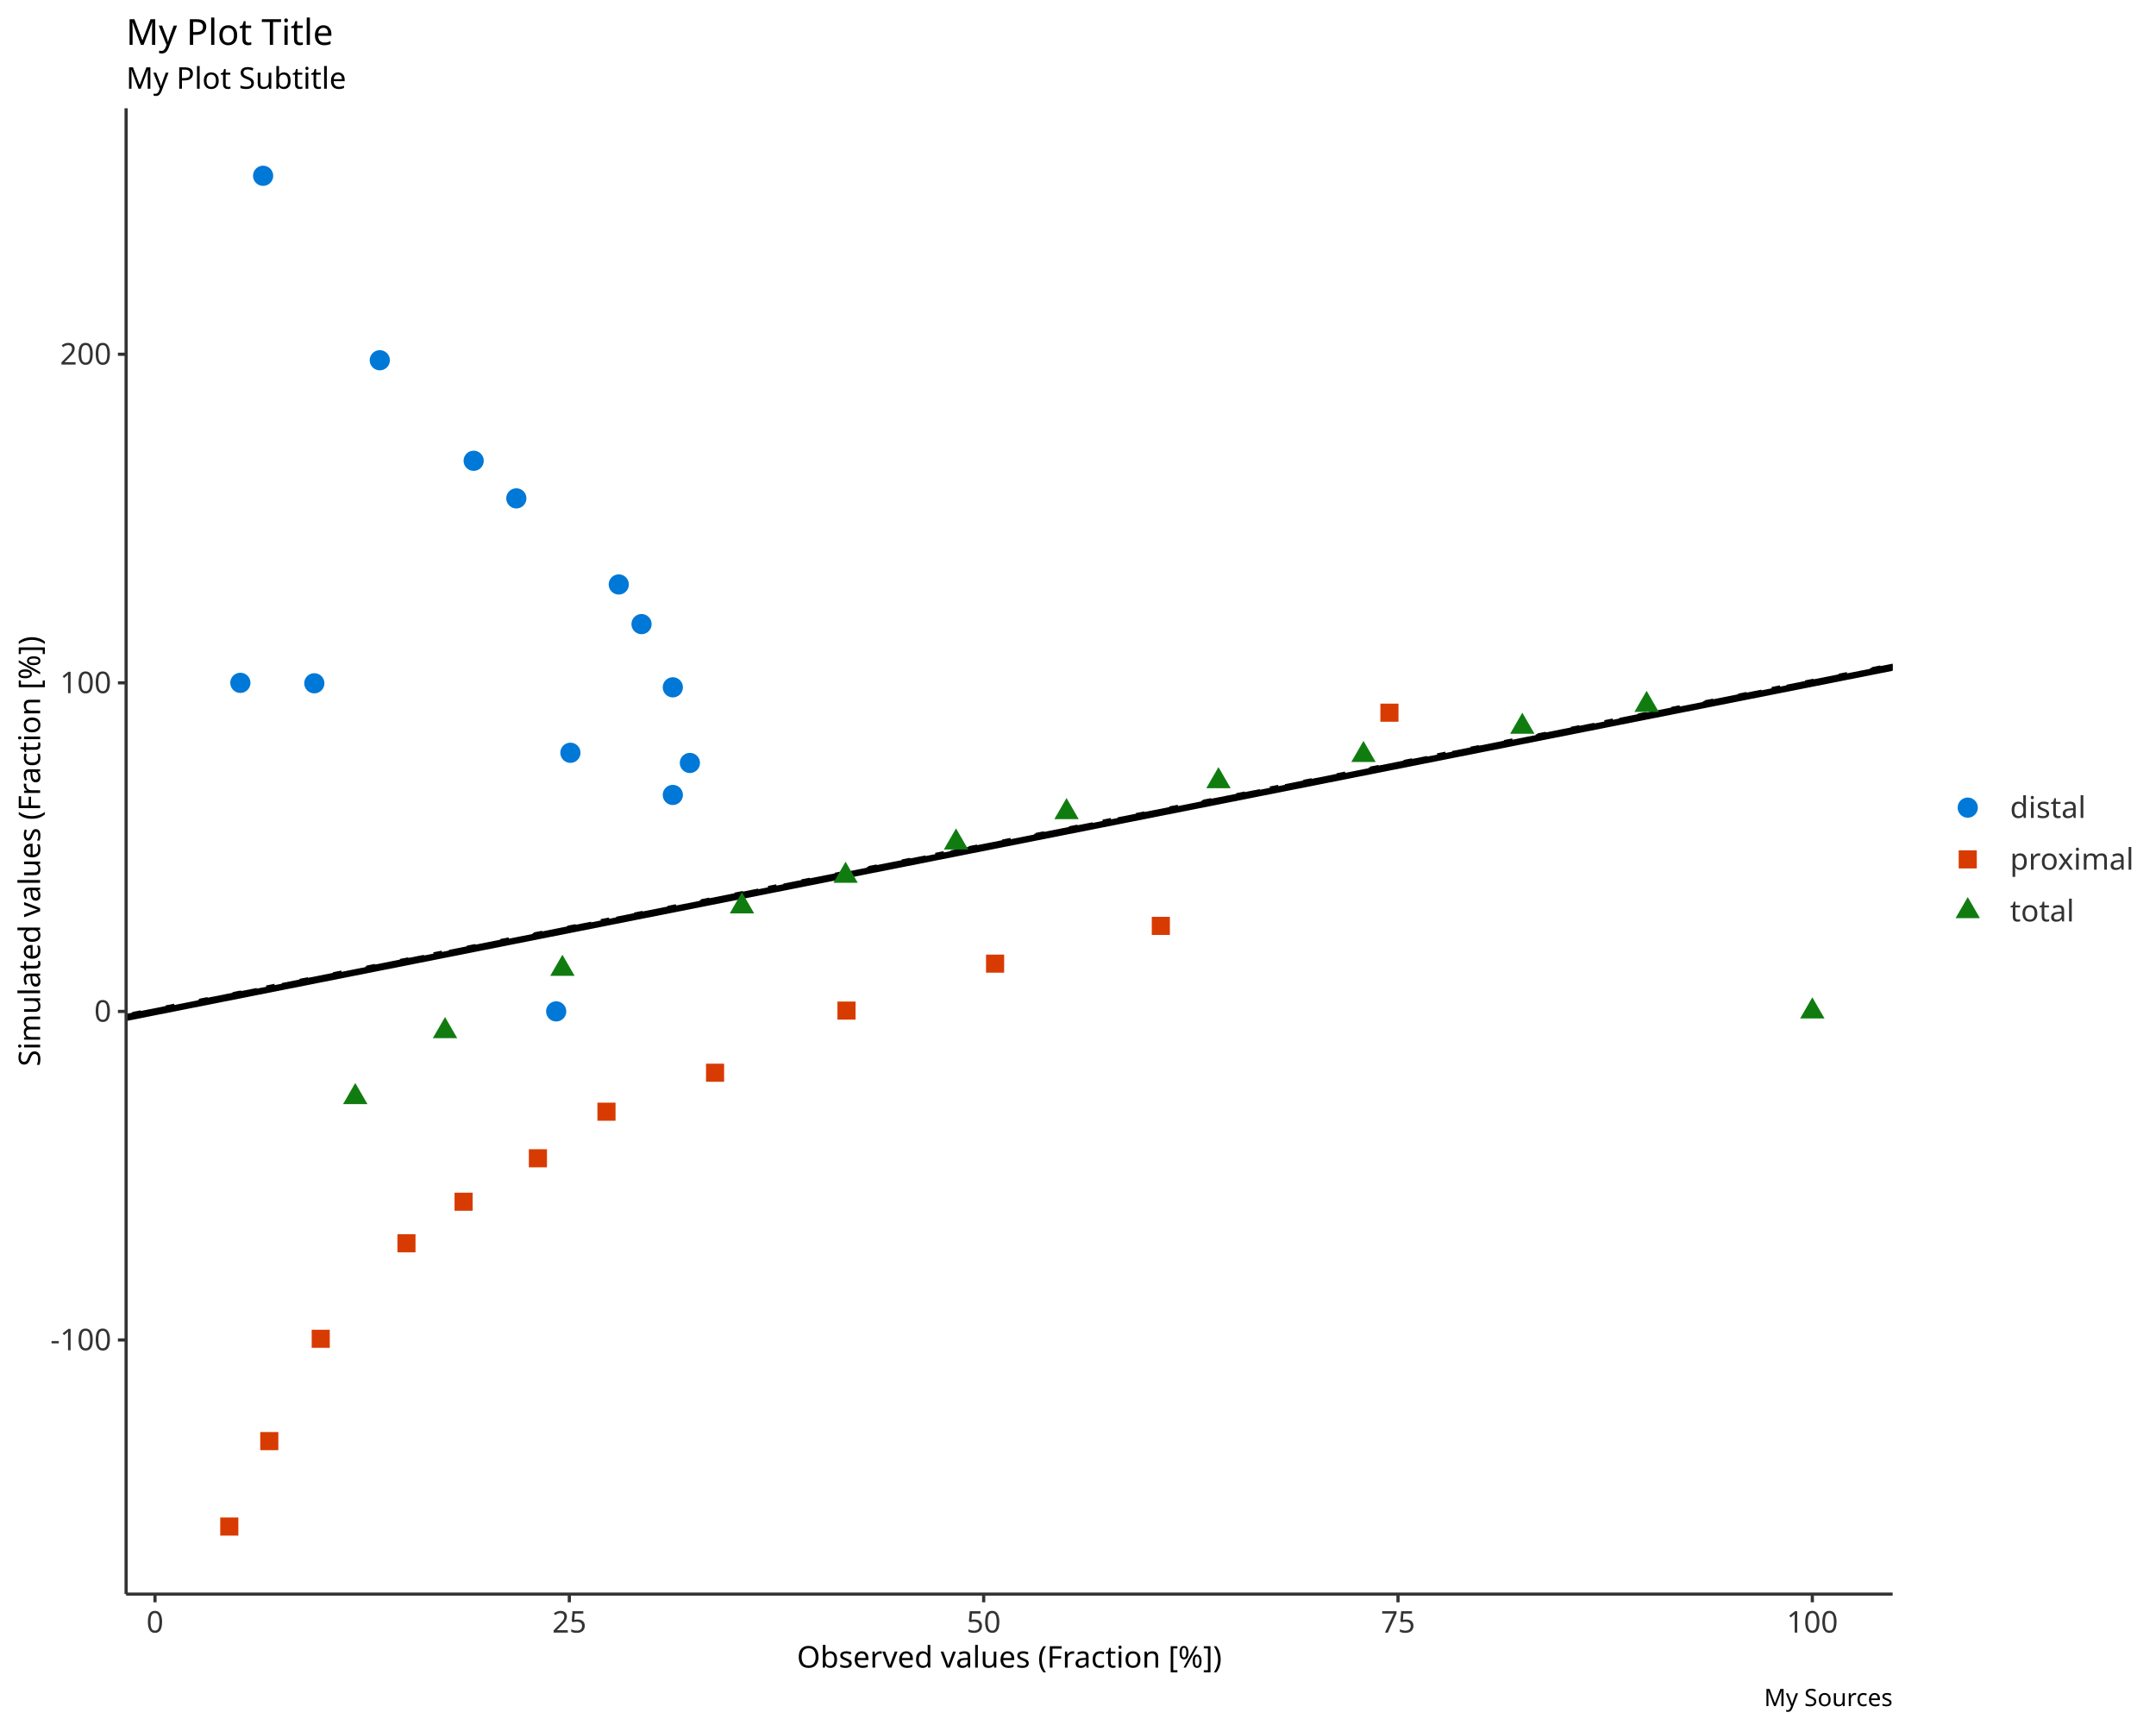
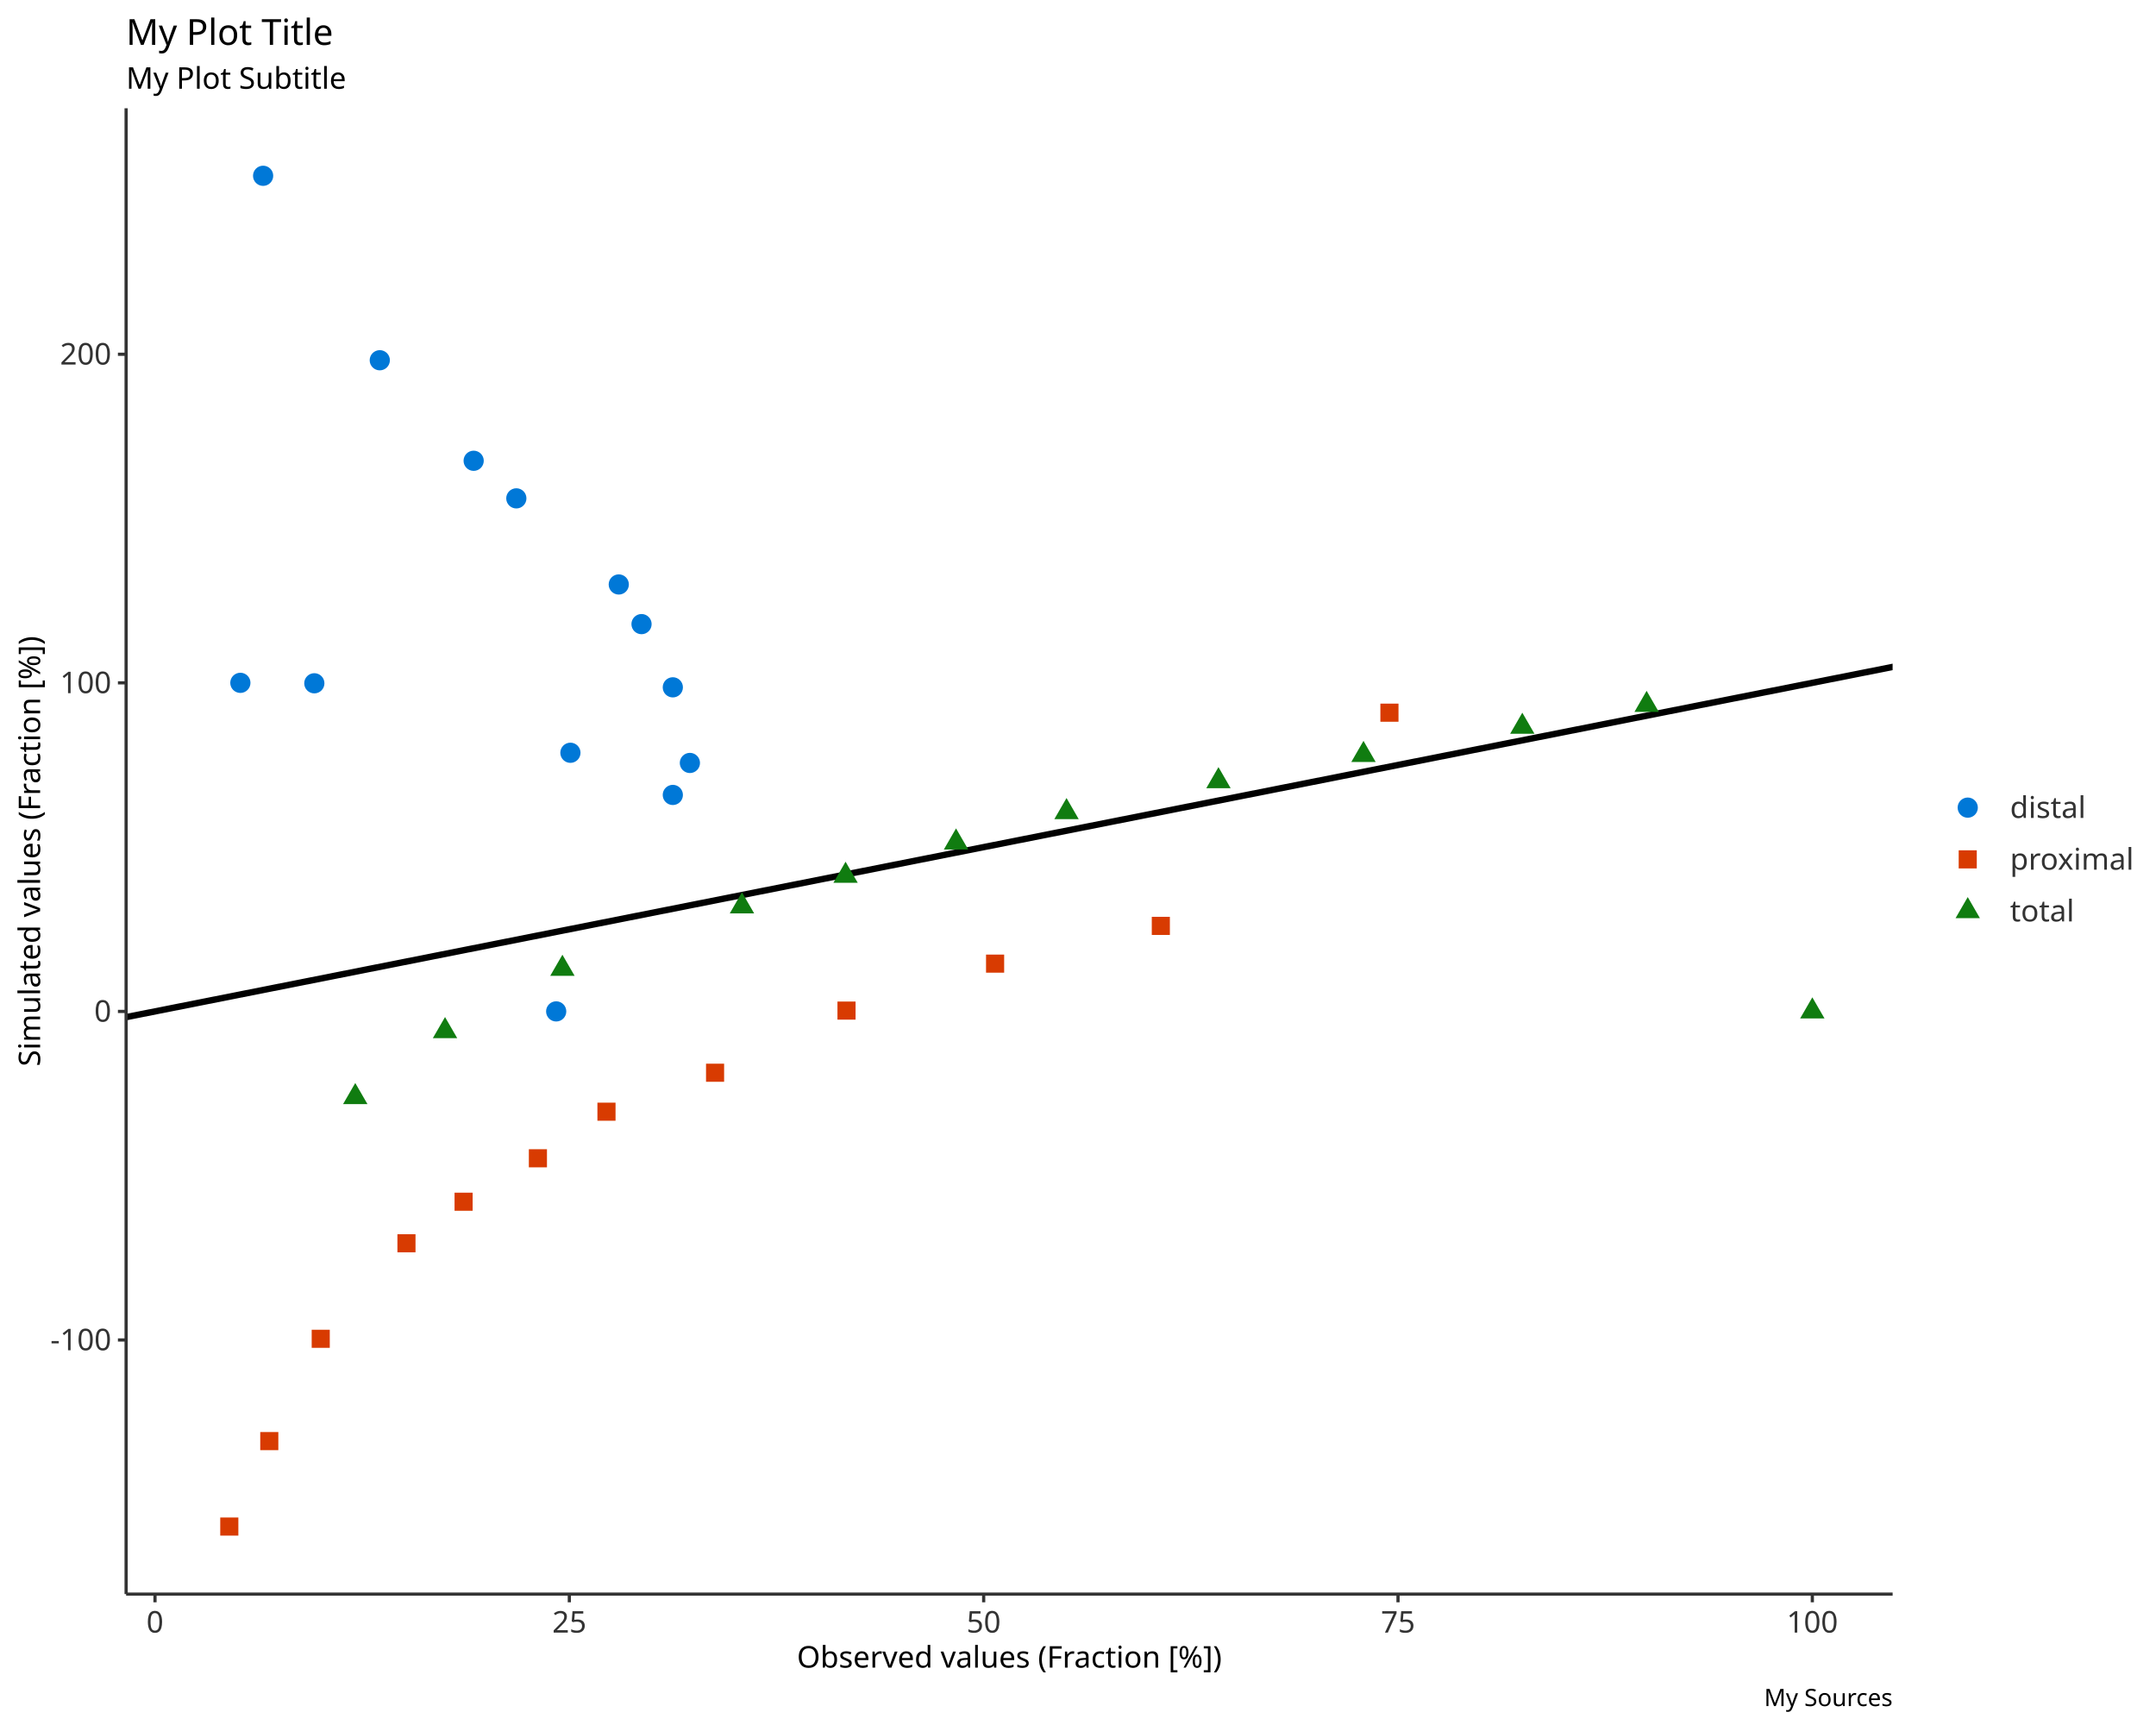
<svg xmlns="http://www.w3.org/2000/svg" class="svglite" data-engine-version="2.0" width="720.00pt" height="576.00pt" viewBox="0 0 720.00 576.00">
  <defs>
    <style type="text/css">
    .svglite line, .svglite polyline, .svglite polygon, .svglite path, .svglite rect, .svglite circle {
      fill: none;
      stroke: #000000;
      stroke-linecap: round;
      stroke-linejoin: round;
      stroke-miterlimit: 10.00;
    }
  </style>
  </defs>
  <rect width="100%" height="100%" style="stroke: none; fill: #FFFFFF;" />
  <defs>
    <clipPath id="cpMC4wMHw3MjAuMDB8MC4wMHw1NzYuMDA=">
      <rect x="0.00" y="0.00" width="720.00" height="576.00" />
    </clipPath>
  </defs>
  <g clip-path="url(#cpMC4wMHw3MjAuMDB8MC4wMHw1NzYuMDA=)">
    <rect x="0.00" y="0.00" width="720.00" height="576.00" style="stroke-width: 1.07; stroke: none; fill: #FFFFFF;" />
  </g>
  <defs>
    <clipPath id="cpNDIuMTJ8NjMyLjA1fDM2LjE1fDUzMi4yOQ==">
      <rect x="42.12" y="36.15" width="589.92" height="496.14" />
    </clipPath>
  </defs>
  <g clip-path="url(#cpNDIuMTJ8NjMyLjA1fDM2LjE1fDUzMi4yOQ==)">
    <rect x="42.12" y="36.15" width="589.92" height="496.14" style="stroke-width: 1.07; stroke: none; fill: #FFFFFF;" />
    <polyline points="42.12,502.29 632.05,502.29 " style="stroke-width: 0.53; stroke: #FFFFFF; stroke-linecap: butt;" />
    <polyline points="42.12,392.58 632.05,392.58 " style="stroke-width: 0.53; stroke: #FFFFFF; stroke-linecap: butt;" />
    <polyline points="42.12,282.86 632.05,282.86 " style="stroke-width: 0.53; stroke: #FFFFFF; stroke-linecap: butt;" />
    <polyline points="42.12,173.15 632.05,173.15 " style="stroke-width: 0.53; stroke: #FFFFFF; stroke-linecap: butt;" />
    <polyline points="42.12,63.44 632.05,63.44 " style="stroke-width: 0.53; stroke: #FFFFFF; stroke-linecap: butt;" />
    <polyline points="120.95,532.29 120.95,36.15 " style="stroke-width: 0.53; stroke: #FFFFFF; stroke-linecap: butt;" />
    <polyline points="259.31,532.29 259.31,36.15 " style="stroke-width: 0.53; stroke: #FFFFFF; stroke-linecap: butt;" />
    <polyline points="397.68,532.29 397.68,36.15 " style="stroke-width: 0.53; stroke: #FFFFFF; stroke-linecap: butt;" />
    <polyline points="536.05,532.29 536.05,36.15 " style="stroke-width: 0.53; stroke: #FFFFFF; stroke-linecap: butt;" />
  </g>
  <g clip-path="url(#cpMC4wMHw3MjAuMDB8MC4wMHw1NzYuMDA=)">
</g>
  <g clip-path="url(#cpNDIuMTJ8NjMyLjA1fDM2LjE1fDUzMi4yOQ==)">
</g>
  <g clip-path="url(#cpMC4wMHw3MjAuMDB8MC4wMHw1NzYuMDA=)">
</g>
  <g clip-path="url(#cpNDIuMTJ8NjMyLjA1fDM2LjE1fDUzMi4yOQ==)">
</g>
  <g clip-path="url(#cpMC4wMHw3MjAuMDB8MC4wMHw1NzYuMDA=)">
</g>
  <g clip-path="url(#cpNDIuMTJ8NjMyLjA1fDM2LjE1fDUzMi4yOQ==)">
</g>
  <g clip-path="url(#cpMC4wMHw3MjAuMDB8MC4wMHw1NzYuMDA=)">
</g>
  <g clip-path="url(#cpNDIuMTJ8NjMyLjA1fDM2LjE1fDUzMi4yOQ==)">
</g>
  <g clip-path="url(#cpMC4wMHw3MjAuMDB8MC4wMHw1NzYuMDA=)">
</g>
  <g clip-path="url(#cpNDIuMTJ8NjMyLjA1fDM2LjE1fDUzMi4yOQ==)">
</g>
  <g clip-path="url(#cpMC4wMHw3MjAuMDB8MC4wMHw1NzYuMDA=)">
</g>
  <g clip-path="url(#cpNDIuMTJ8NjMyLjA1fDM2LjE1fDUzMi4yOQ==)">
</g>
  <g clip-path="url(#cpMC4wMHw3MjAuMDB8MC4wMHw1NzYuMDA=)">
</g>
  <g clip-path="url(#cpNDIuMTJ8NjMyLjA1fDM2LjE1fDUzMi4yOQ==)">
</g>
  <g clip-path="url(#cpMC4wMHw3MjAuMDB8MC4wMHw1NzYuMDA=)">
</g>
  <g clip-path="url(#cpNDIuMTJ8NjMyLjA1fDM2LjE1fDUzMi4yOQ==)">
</g>
  <g clip-path="url(#cpMC4wMHw3MjAuMDB8MC4wMHw1NzYuMDA=)">
</g>
  <g clip-path="url(#cpNDIuMTJ8NjMyLjA1fDM2LjE1fDUzMi4yOQ==)">
</g>
  <g clip-path="url(#cpMC4wMHw3MjAuMDB8MC4wMHw1NzYuMDA=)">
</g>
  <g clip-path="url(#cpNDIuMTJ8NjMyLjA1fDM2LjE1fDUzMi4yOQ==)">
</g>
  <g clip-path="url(#cpMC4wMHw3MjAuMDB8MC4wMHw1NzYuMDA=)">
</g>
  <g clip-path="url(#cpNDIuMTJ8NjMyLjA1fDM2LjE1fDUzMi4yOQ==)">
</g>
  <g clip-path="url(#cpMC4wMHw3MjAuMDB8MC4wMHw1NzYuMDA=)">
</g>
  <g clip-path="url(#cpNDIuMTJ8NjMyLjA1fDM2LjE1fDUzMi4yOQ==)">
</g>
  <g clip-path="url(#cpMC4wMHw3MjAuMDB8MC4wMHw1NzYuMDA=)">
</g>
  <g clip-path="url(#cpNDIuMTJ8NjMyLjA1fDM2LjE1fDUzMi4yOQ==)">
</g>
  <g clip-path="url(#cpMC4wMHw3MjAuMDB8MC4wMHw1NzYuMDA=)">
</g>
  <g clip-path="url(#cpNDIuMTJ8NjMyLjA1fDM2LjE1fDUzMi4yOQ==)">
</g>
  <g clip-path="url(#cpMC4wMHw3MjAuMDB8MC4wMHw1NzYuMDA=)">
</g>
  <g clip-path="url(#cpNDIuMTJ8NjMyLjA1fDM2LjE1fDUzMi4yOQ==)">
</g>
  <g clip-path="url(#cpMC4wMHw3MjAuMDB8MC4wMHw1NzYuMDA=)">
</g>
  <g clip-path="url(#cpNDIuMTJ8NjMyLjA1fDM2LjE1fDUzMi4yOQ==)">
-     <line x1="-547.80" y1="456.79" x2="1221.97" y2="105.97" style="stroke-width: 2.13; stroke-linecap: butt;" />
-     <line x1="-547.80" y1="456.57" x2="1221.97" y2="105.75" style="stroke-width: 2.13; stroke-dasharray: 19.92,8.54; stroke-linecap: butt;" />
-     <line x1="-547.80" y1="456.35" x2="1221.97" y2="105.53" style="stroke-width: 2.13; stroke-dasharray: 2.85,8.54; stroke-linecap: butt;" />
+     <line x1="-547.80" y1="456.57" x2="1221.97" y2="105.75" style="stroke-width: 2.13; stroke-linecap: butt;" />
    <circle cx="185.74" cy="337.72" r="3.02" style="stroke-width: 0.71; stroke: #0078D7; fill: #0078D7;" />
    <circle cx="224.69" cy="265.44" r="3.02" style="stroke-width: 0.71; stroke: #0078D7; fill: #0078D7;" />
    <circle cx="230.39" cy="254.76" r="3.02" style="stroke-width: 0.71; stroke: #0078D7; fill: #0078D7;" />
    <circle cx="224.69" cy="229.51" r="3.02" style="stroke-width: 0.71; stroke: #0078D7; fill: #0078D7;" />
    <circle cx="214.24" cy="208.40" r="3.02" style="stroke-width: 0.71; stroke: #0078D7; fill: #0078D7;" />
    <circle cx="206.64" cy="195.16" r="3.02" style="stroke-width: 0.71; stroke: #0078D7; fill: #0078D7;" />
    <circle cx="190.49" cy="251.36" r="3.02" style="stroke-width: 0.71; stroke: #0078D7; fill: #0078D7;" />
    <circle cx="172.43" cy="166.41" r="3.02" style="stroke-width: 0.71; stroke: #0078D7; fill: #0078D7;" />
    <circle cx="158.18" cy="153.86" r="3.02" style="stroke-width: 0.71; stroke: #0078D7; fill: #0078D7;" />
    <circle cx="126.83" cy="120.29" r="3.02" style="stroke-width: 0.71; stroke: #0078D7; fill: #0078D7;" />
    <circle cx="104.97" cy="228.16" r="3.02" style="stroke-width: 0.71; stroke: #0078D7; fill: #0078D7;" />
    <circle cx="87.87" cy="58.70" r="3.02" style="stroke-width: 0.71; stroke: #0078D7; fill: #0078D7;" />
    <circle cx="80.27" cy="228.01" r="3.02" style="stroke-width: 0.71; stroke: #0078D7; fill: #0078D7;" />
    <polygon points="460.98,241.00 467.03,241.00 467.03,234.95 460.98,234.95 " style="stroke-width: 0.71; stroke: none; fill: #D83B01;" />
    <polygon points="384.64,312.19 390.68,312.19 390.68,306.14 384.64,306.14 " style="stroke-width: 0.71; stroke: none; fill: #D83B01;" />
    <polygon points="329.29,324.79 335.34,324.79 335.34,318.75 329.29,318.75 " style="stroke-width: 0.71; stroke: none; fill: #D83B01;" />
    <polygon points="279.67,340.47 285.72,340.47 285.72,334.43 279.67,334.43 " style="stroke-width: 0.71; stroke: none; fill: #D83B01;" />
    <polygon points="235.78,361.22 241.82,361.22 241.82,355.18 235.78,355.18 " style="stroke-width: 0.71; stroke: none; fill: #D83B01;" />
    <polygon points="199.51,374.23 205.56,374.23 205.56,368.19 199.51,368.19 " style="stroke-width: 0.71; stroke: none; fill: #D83B01;" />
    <polygon points="176.61,389.79 182.66,389.79 182.66,383.74 176.61,383.74 " style="stroke-width: 0.71; stroke: none; fill: #D83B01;" />
    <polygon points="151.80,404.29 157.84,404.29 157.84,398.25 151.80,398.25 " style="stroke-width: 0.71; stroke: none; fill: #D83B01;" />
    <polygon points="132.72,418.16 138.76,418.16 138.76,412.12 132.72,412.12 " style="stroke-width: 0.71; stroke: none; fill: #D83B01;" />
    <polygon points="104.09,450.06 110.13,450.06 110.13,444.02 104.09,444.02 " style="stroke-width: 0.71; stroke: none; fill: #D83B01;" />
    <polygon points="86.91,484.23 92.95,484.23 92.95,478.18 86.91,478.18 " style="stroke-width: 0.71; stroke: none; fill: #D83B01;" />
    <polygon points="73.55,512.76 79.60,512.76 79.60,506.71 73.55,506.71 " style="stroke-width: 0.71; stroke: none; fill: #D83B01;" />
    <polygon points="605.23,333.02 609.30,340.07 601.16,340.07 " style="stroke-width: 0.71; stroke: none; fill: #107C10;" />
    <polygon points="549.89,230.67 553.96,237.72 545.82,237.72 " style="stroke-width: 0.71; stroke: none; fill: #107C10;" />
    <polygon points="508.38,237.97 512.45,245.02 504.31,245.02 " style="stroke-width: 0.71; stroke: none; fill: #107C10;" />
    <polygon points="455.34,247.38 459.41,254.43 451.27,254.43 " style="stroke-width: 0.71; stroke: none; fill: #107C10;" />
    <polygon points="406.91,256.14 410.98,263.19 402.84,263.19 " style="stroke-width: 0.71; stroke: none; fill: #107C10;" />
    <polygon points="356.17,266.47 360.24,273.52 352.10,273.52 " style="stroke-width: 0.71; stroke: none; fill: #107C10;" />
    <polygon points="319.27,276.61 323.34,283.66 315.20,283.66 " style="stroke-width: 0.71; stroke: none; fill: #107C10;" />
    <polygon points="282.38,287.73 286.45,294.78 278.31,294.78 " style="stroke-width: 0.71; stroke: none; fill: #107C10;" />
    <polygon points="247.78,297.94 251.85,304.99 243.71,304.99 " style="stroke-width: 0.71; stroke: none; fill: #107C10;" />
    <polygon points="187.82,318.79 191.89,325.84 183.75,325.84 " style="stroke-width: 0.71; stroke: none; fill: #107C10;" />
    <polygon points="148.62,339.60 152.69,346.65 144.55,346.65 " style="stroke-width: 0.71; stroke: none; fill: #107C10;" />
    <polygon points="118.64,361.62 122.71,368.67 114.57,368.67 " style="stroke-width: 0.71; stroke: none; fill: #107C10;" />
  </g>
  <g clip-path="url(#cpMC4wMHw3MjAuMDB8MC4wMHw1NzYuMDA=)">
    <polyline points="42.12,532.29 42.12,36.15 " style="stroke-width: 1.07; stroke: #333333; stroke-linecap: butt;" />
    <text x="37.19" y="450.87" text-anchor="end" style="font-size: 10.00px; fill: #333333; font-family: sans;" textLength="20.02px" lengthAdjust="spacingAndGlyphs">-100</text>
    <text x="37.19" y="341.16" text-anchor="end" style="font-size: 10.00px; fill: #333333; font-family: sans;" textLength="5.56px" lengthAdjust="spacingAndGlyphs">0</text>
    <text x="37.19" y="231.45" text-anchor="end" style="font-size: 10.00px; fill: #333333; font-family: sans;" textLength="16.69px" lengthAdjust="spacingAndGlyphs">100</text>
    <text x="37.19" y="121.73" text-anchor="end" style="font-size: 10.00px; fill: #333333; font-family: sans;" textLength="16.69px" lengthAdjust="spacingAndGlyphs">200</text>
    <polyline points="39.38,447.43 42.12,447.43 " style="stroke-width: 1.07; stroke: #333333; stroke-linecap: butt;" />
    <polyline points="39.38,337.72 42.12,337.72 " style="stroke-width: 1.07; stroke: #333333; stroke-linecap: butt;" />
    <polyline points="39.38,228.01 42.12,228.01 " style="stroke-width: 1.07; stroke: #333333; stroke-linecap: butt;" />
    <polyline points="39.38,118.29 42.12,118.29 " style="stroke-width: 1.07; stroke: #333333; stroke-linecap: butt;" />
    <polyline points="42.12,532.29 632.05,532.29 " style="stroke-width: 1.07; stroke: #333333; stroke-linecap: butt;" />
    <polyline points="51.76,535.03 51.76,532.29 " style="stroke-width: 1.07; stroke: #333333; stroke-linecap: butt;" />
    <polyline points="190.13,535.03 190.13,532.29 " style="stroke-width: 1.07; stroke: #333333; stroke-linecap: butt;" />
    <polyline points="328.50,535.03 328.50,532.29 " style="stroke-width: 1.07; stroke: #333333; stroke-linecap: butt;" />
    <polyline points="466.87,535.03 466.87,532.29 " style="stroke-width: 1.07; stroke: #333333; stroke-linecap: butt;" />
    <polyline points="605.23,535.03 605.23,532.29 " style="stroke-width: 1.07; stroke: #333333; stroke-linecap: butt;" />
    <text x="51.76" y="545.14" text-anchor="middle" style="font-size: 10.00px; fill: #333333; font-family: sans;" textLength="5.56px" lengthAdjust="spacingAndGlyphs">0</text>
    <text x="190.13" y="545.14" text-anchor="middle" style="font-size: 10.00px; fill: #333333; font-family: sans;" textLength="11.12px" lengthAdjust="spacingAndGlyphs">25</text>
    <text x="328.50" y="545.14" text-anchor="middle" style="font-size: 10.00px; fill: #333333; font-family: sans;" textLength="11.12px" lengthAdjust="spacingAndGlyphs">50</text>
    <text x="466.87" y="545.14" text-anchor="middle" style="font-size: 10.00px; fill: #333333; font-family: sans;" textLength="11.12px" lengthAdjust="spacingAndGlyphs">75</text>
    <text x="605.23" y="545.14" text-anchor="middle" style="font-size: 10.00px; fill: #333333; font-family: sans;" textLength="16.69px" lengthAdjust="spacingAndGlyphs">100</text>
    <text x="337.09" y="556.84" text-anchor="middle" style="font-size: 10.00px; font-family: sans;" textLength="137.85px" lengthAdjust="spacingAndGlyphs">Observed values (Fraction [%])</text>
    <text transform="translate(13.40,284.22) rotate(-90)" text-anchor="middle" style="font-size: 10.00px; font-family: sans;" textLength="138.95px" lengthAdjust="spacingAndGlyphs">Simulated values (Fraction [%])</text>
    <rect x="643.01" y="250.08" width="71.51" height="68.28" style="stroke-width: 1.07; stroke: none; fill: #FFFFFF;" />
    <rect x="648.49" y="261.04" width="17.28" height="17.28" style="stroke-width: 1.07; stroke: none; fill: #FFFFFF;" />
    <circle cx="657.13" cy="269.68" r="3.02" style="stroke-width: 0.71; stroke: #0078D7; fill: #0078D7;" />
    <rect x="648.49" y="278.32" width="17.28" height="17.28" style="stroke-width: 1.07; stroke: none; fill: #FFFFFF;" />
    <polygon points="654.11,289.98 660.15,289.98 660.15,283.93 654.11,283.93 " style="stroke-width: 0.71; stroke: none; fill: #D83B01;" />
    <rect x="648.49" y="295.60" width="17.28" height="17.28" style="stroke-width: 1.07; stroke: none; fill: #FFFFFF;" />
    <polygon points="657.13,299.54 661.20,306.59 653.06,306.59 " style="stroke-width: 0.71; stroke: none; fill: #107C10;" />
    <text x="671.25" y="273.12" style="font-size: 10.00px; fill: #333333; font-family: sans;" textLength="23.35px" lengthAdjust="spacingAndGlyphs">distal</text>
    <text x="671.25" y="290.40" style="font-size: 10.00px; fill: #333333; font-family: sans;" textLength="37.79px" lengthAdjust="spacingAndGlyphs">proximal</text>
    <text x="671.25" y="307.68" style="font-size: 10.00px; fill: #333333; font-family: sans;" textLength="18.90px" lengthAdjust="spacingAndGlyphs">total</text>
    <text x="42.12" y="29.63" style="font-size: 10.00px; font-family: sans;" textLength="69.48px" lengthAdjust="spacingAndGlyphs">My Plot Subtitle</text>
    <text x="42.12" y="14.98" style="font-size: 12.00px; font-family: sans;" textLength="66.02px" lengthAdjust="spacingAndGlyphs">My Plot Title</text>
    <text x="632.05" y="569.69" text-anchor="end" style="font-size: 8.00px; font-family: sans;" textLength="42.25px" lengthAdjust="spacingAndGlyphs">My Sources</text>
  </g>
</svg>
